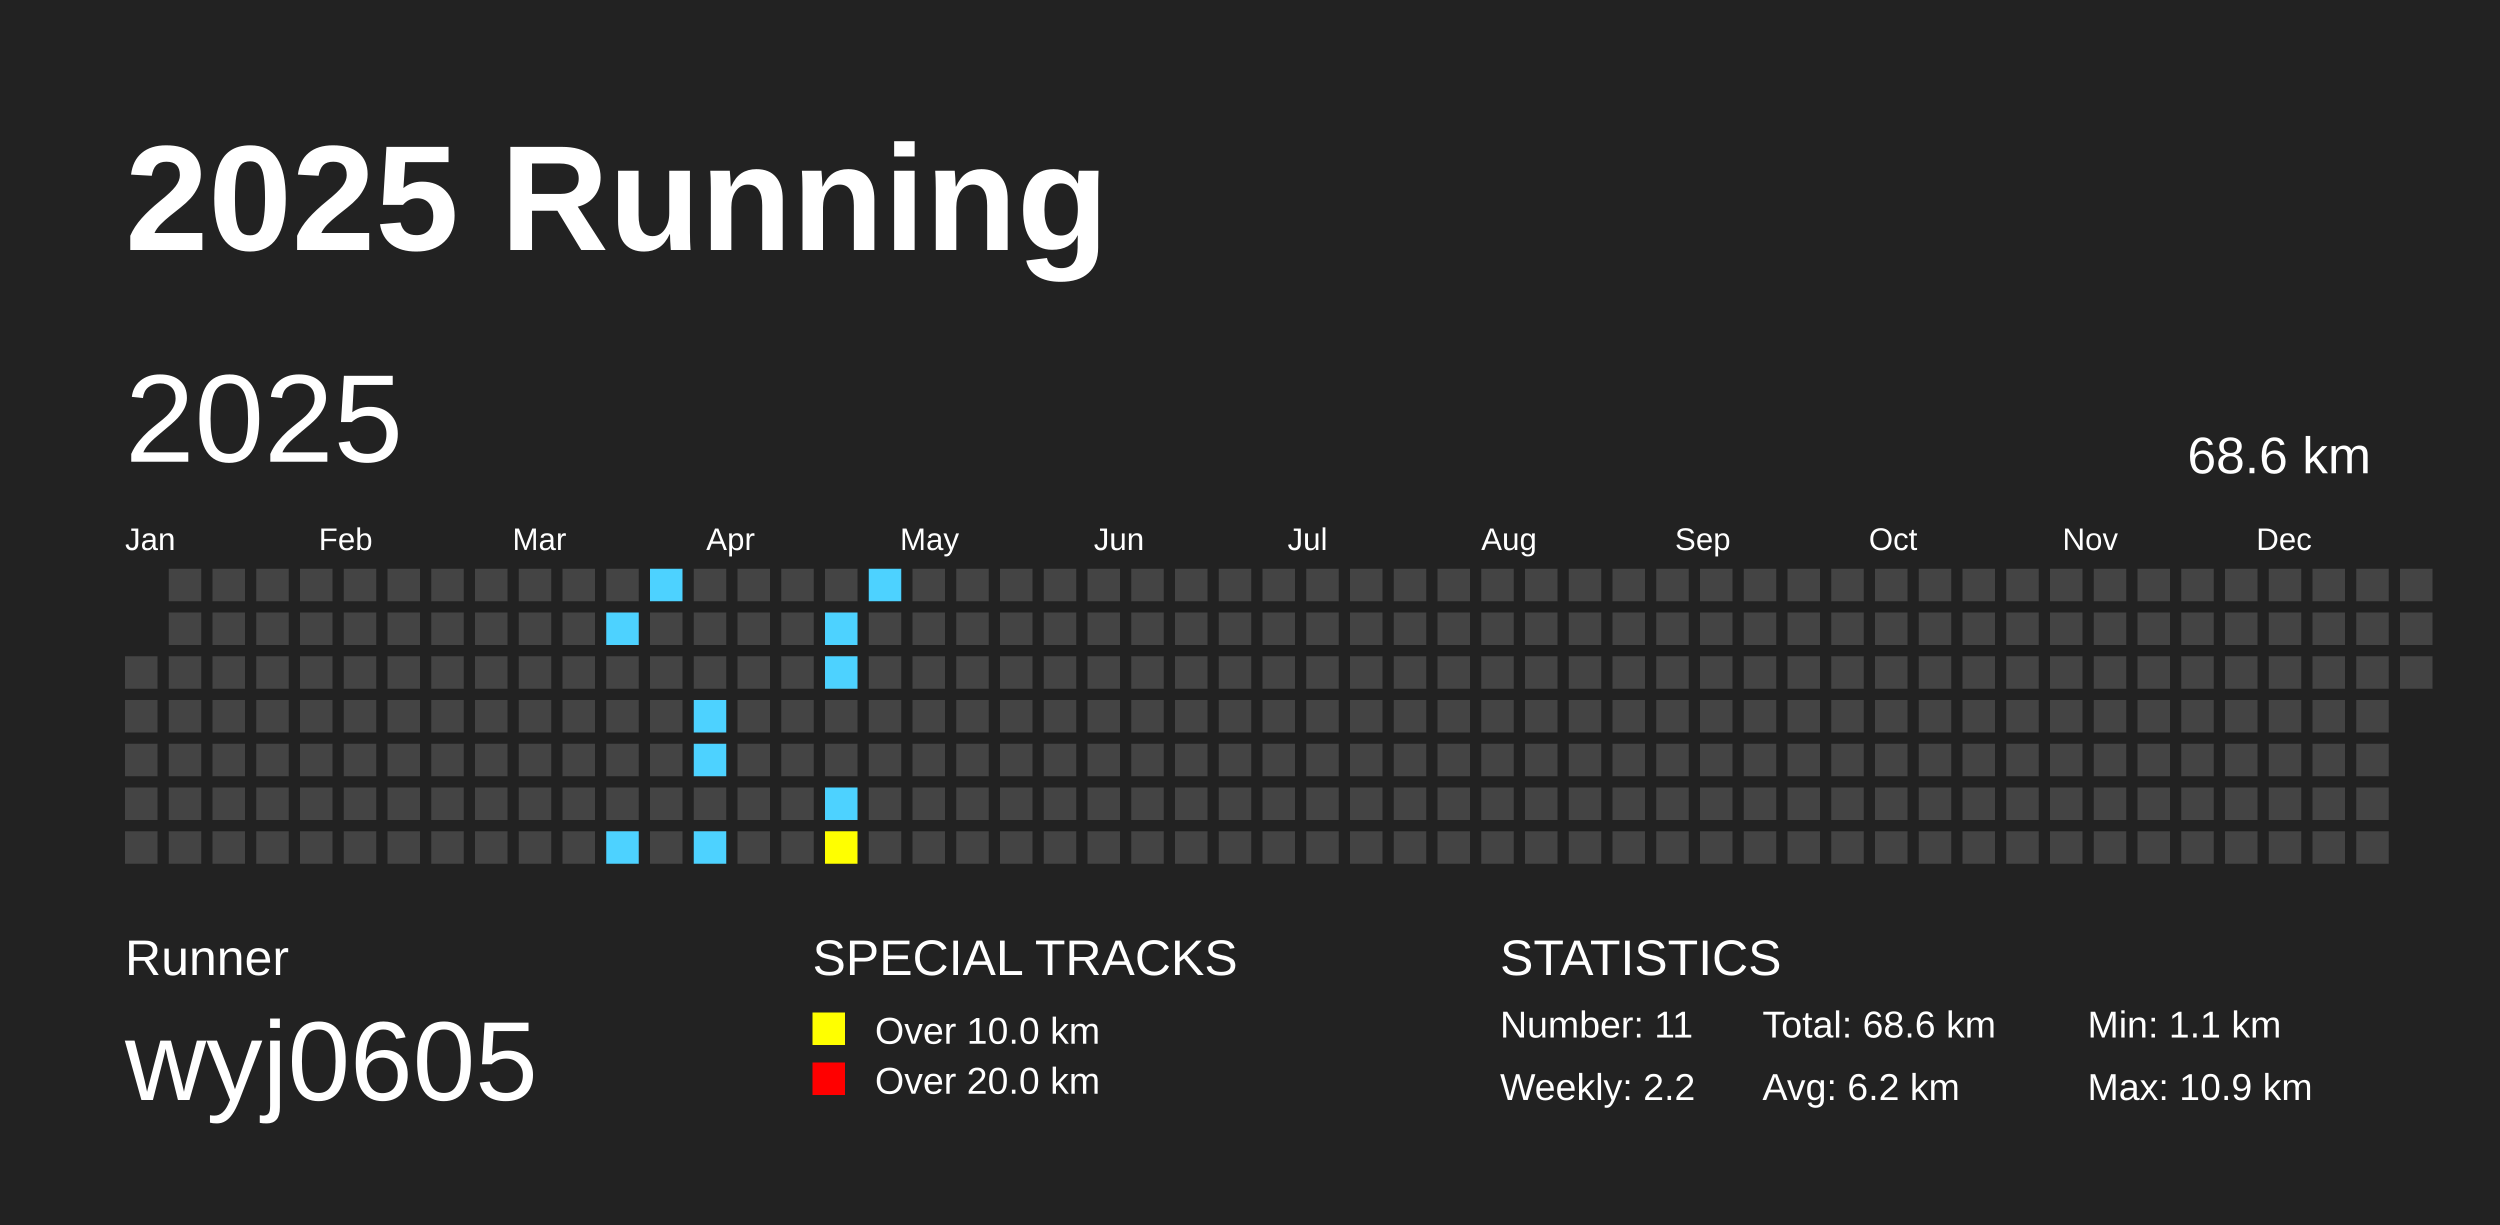
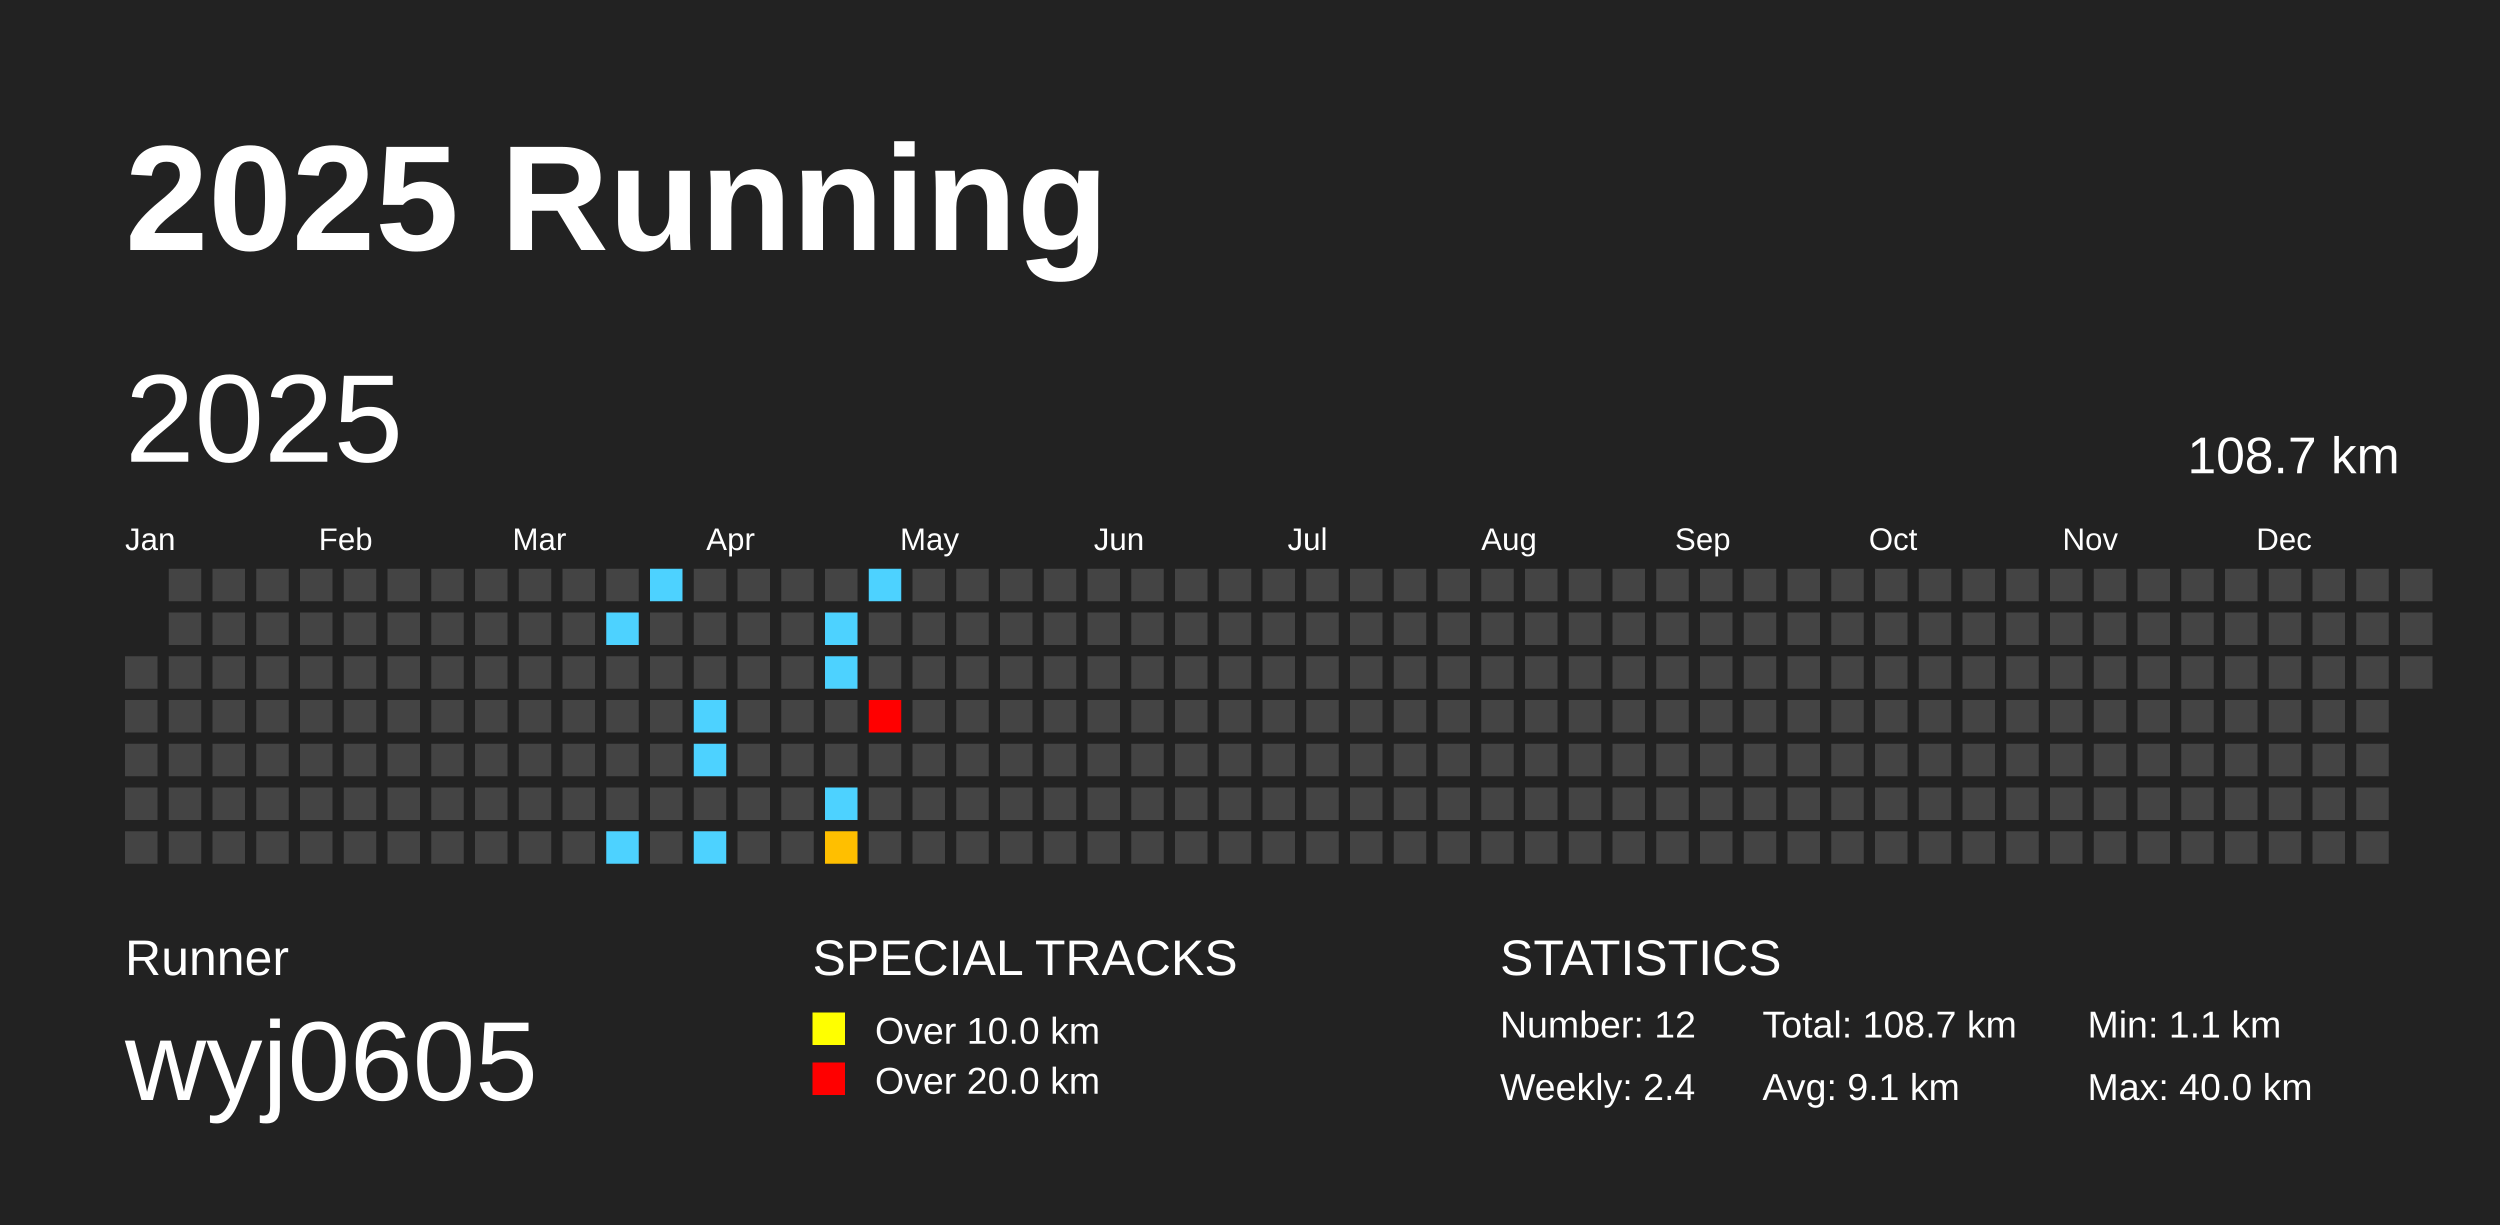
<svg xmlns="http://www.w3.org/2000/svg" baseProfile="full" height="98mm" version="1.1" viewBox="0,0,200,98" width="200mm">
  <defs />
  <rect fill="#222222" height="98" width="200" x="0" y="0" />
  <text fill="#FFFFFF" style="font-size:12px; font-family:Arial; font-weight:bold;" x="10" y="20">2025 Running</text>
  <text fill="#FFFFFF" style="font-size:4px; font-family:Arial" x="10" y="78">Runner</text>
  <text fill="#FFFFFF" style="font-size:9px; font-family:Arial" x="10" y="88">wyj0605</text>
  <text fill="#FFFFFF" style="font-size:4px; font-family:Arial" x="65" y="78">SPECIAL TRACKS</text>
  <rect fill="yellow" height="2.6" width="2.6" x="65" y="81" />
  <text fill="#FFFFFF" style="font-size:3px; font-family:Arial" x="70" y="83.5">Over 10.0 km</text>
  <rect fill="red" height="2.6" width="2.6" x="65" y="85" />
  <text fill="#FFFFFF" style="font-size:3px; font-family:Arial" x="70" y="87.5">Over 20.0 km</text>
  <text fill="#FFFFFF" style="font-size:4px; font-family:Arial" x="120" y="78">STATISTICS</text>
-   <text fill="#FFFFFF" style="font-size:3px; font-family:Arial" x="120" y="83">Number: 11</text>
-   <text fill="#FFFFFF" style="font-size:3px; font-family:Arial" x="120" y="88">Weekly: 2.2</text>
-   <text fill="#FFFFFF" style="font-size:3px; font-family:Arial" x="141" y="83">Total: 68.6 km</text>
-   <text fill="#FFFFFF" style="font-size:3px; font-family:Arial" x="141" y="88">Avg: 6.2 km</text>
+   <text fill="#FFFFFF" style="font-size:3px; font-family:Arial" x="120" y="83">Number: 12</text>
+   <text fill="#FFFFFF" style="font-size:3px; font-family:Arial" x="120" y="88">Weekly: 2.4</text>
+   <text fill="#FFFFFF" style="font-size:3px; font-family:Arial" x="141" y="83">Total: 108.7 km</text>
+   <text fill="#FFFFFF" style="font-size:3px; font-family:Arial" x="141" y="88">Avg: 9.1 km</text>
  <text fill="#FFFFFF" style="font-size:3px; font-family:Arial" x="167" y="83">Min: 1.1 km</text>
-   <text fill="#FFFFFF" style="font-size:3px; font-family:Arial" x="167" y="88">Max: 10.9 km</text>
+   <text fill="#FFFFFF" style="font-size:3px; font-family:Arial" x="167" y="88">Max: 40.0 km</text>
  <text dominant-baseline="hanging" fill="#FFFFFF" style="font-size:10.0px; font-family:Arial;" x="10" y="30">2025</text>
-   <text dominant-baseline="hanging" fill="#FFFFFF" style="font-size:4.125px; font-family:Arial;" x="175" y="35">68.6 km</text>
+   <text dominant-baseline="hanging" fill="#FFFFFF" style="font-size:4.125px; font-family:Arial;" x="175" y="35">108.7 km</text>
  <text fill="#FFFFFF" style="font-size:2.5px; font-family:Arial" x="10.0" y="44">Jan</text>
  <text fill="#FFFFFF" style="font-size:2.5px; font-family:Arial" x="25.5" y="44">Feb</text>
  <text fill="#FFFFFF" style="font-size:2.5px; font-family:Arial" x="41.0" y="44">Mar</text>
  <text fill="#FFFFFF" style="font-size:2.5px; font-family:Arial" x="56.5" y="44">Apr</text>
  <text fill="#FFFFFF" style="font-size:2.5px; font-family:Arial" x="72.0" y="44">May</text>
  <text fill="#FFFFFF" style="font-size:2.5px; font-family:Arial" x="87.5" y="44">Jun</text>
  <text fill="#FFFFFF" style="font-size:2.5px; font-family:Arial" x="103.0" y="44">Jul</text>
  <text fill="#FFFFFF" style="font-size:2.5px; font-family:Arial" x="118.5" y="44">Aug</text>
  <text fill="#FFFFFF" style="font-size:2.5px; font-family:Arial" x="134.0" y="44">Sep</text>
  <text fill="#FFFFFF" style="font-size:2.5px; font-family:Arial" x="149.5" y="44">Oct</text>
  <text fill="#FFFFFF" style="font-size:2.5px; font-family:Arial" x="165.0" y="44">Nov</text>
  <text fill="#FFFFFF" style="font-size:2.5px; font-family:Arial" x="180.5" y="44">Dec</text>
  <rect fill="#444444" height="2.6" width="2.6" x="10.0" y="52.5" />
  <rect fill="#444444" height="2.6" width="2.6" x="10.0" y="56.0" />
  <rect fill="#444444" height="2.6" width="2.6" x="10.0" y="59.5" />
  <rect fill="#444444" height="2.6" width="2.6" x="10.0" y="63.0" />
  <rect fill="#444444" height="2.6" width="2.6" x="10.0" y="66.5" />
  <rect fill="#444444" height="2.6" width="2.6" x="13.5" y="45.5" />
  <rect fill="#444444" height="2.6" width="2.6" x="13.5" y="49.0" />
  <rect fill="#444444" height="2.6" width="2.6" x="13.5" y="52.5" />
  <rect fill="#444444" height="2.6" width="2.6" x="13.5" y="56.0" />
  <rect fill="#444444" height="2.6" width="2.6" x="13.5" y="59.5" />
  <rect fill="#444444" height="2.6" width="2.6" x="13.5" y="63.0" />
  <rect fill="#444444" height="2.6" width="2.6" x="13.5" y="66.5" />
  <rect fill="#444444" height="2.6" width="2.6" x="17.0" y="45.5" />
  <rect fill="#444444" height="2.6" width="2.6" x="17.0" y="49.0" />
  <rect fill="#444444" height="2.6" width="2.6" x="17.0" y="52.5" />
  <rect fill="#444444" height="2.6" width="2.6" x="17.0" y="56.0" />
  <rect fill="#444444" height="2.6" width="2.6" x="17.0" y="59.5" />
  <rect fill="#444444" height="2.6" width="2.6" x="17.0" y="63.0" />
  <rect fill="#444444" height="2.6" width="2.6" x="17.0" y="66.5" />
  <rect fill="#444444" height="2.6" width="2.6" x="20.5" y="45.5" />
  <rect fill="#444444" height="2.6" width="2.6" x="20.5" y="49.0" />
  <rect fill="#444444" height="2.6" width="2.6" x="20.5" y="52.5" />
  <rect fill="#444444" height="2.6" width="2.6" x="20.5" y="56.0" />
  <rect fill="#444444" height="2.6" width="2.6" x="20.5" y="59.5" />
  <rect fill="#444444" height="2.6" width="2.6" x="20.5" y="63.0" />
  <rect fill="#444444" height="2.6" width="2.6" x="20.5" y="66.5" />
  <rect fill="#444444" height="2.6" width="2.6" x="24.0" y="45.5" />
  <rect fill="#444444" height="2.6" width="2.6" x="24.0" y="49.0" />
  <rect fill="#444444" height="2.6" width="2.6" x="24.0" y="52.5" />
  <rect fill="#444444" height="2.6" width="2.6" x="24.0" y="56.0" />
  <rect fill="#444444" height="2.6" width="2.6" x="24.0" y="59.5" />
  <rect fill="#444444" height="2.6" width="2.6" x="24.0" y="63.0" />
  <rect fill="#444444" height="2.6" width="2.6" x="24.0" y="66.5" />
  <rect fill="#444444" height="2.6" width="2.6" x="27.5" y="45.5" />
  <rect fill="#444444" height="2.6" width="2.6" x="27.5" y="49.0" />
  <rect fill="#444444" height="2.6" width="2.6" x="27.5" y="52.5" />
  <rect fill="#444444" height="2.6" width="2.6" x="27.5" y="56.0" />
  <rect fill="#444444" height="2.6" width="2.6" x="27.5" y="59.5" />
  <rect fill="#444444" height="2.6" width="2.6" x="27.5" y="63.0" />
  <rect fill="#444444" height="2.6" width="2.6" x="27.5" y="66.5" />
  <rect fill="#444444" height="2.6" width="2.6" x="31.0" y="45.5" />
  <rect fill="#444444" height="2.6" width="2.6" x="31.0" y="49.0" />
  <rect fill="#444444" height="2.6" width="2.6" x="31.0" y="52.5" />
  <rect fill="#444444" height="2.6" width="2.6" x="31.0" y="56.0" />
  <rect fill="#444444" height="2.6" width="2.6" x="31.0" y="59.5" />
  <rect fill="#444444" height="2.6" width="2.6" x="31.0" y="63.0" />
  <rect fill="#444444" height="2.6" width="2.6" x="31.0" y="66.5" />
  <rect fill="#444444" height="2.6" width="2.6" x="34.5" y="45.5" />
  <rect fill="#444444" height="2.6" width="2.6" x="34.5" y="49.0" />
  <rect fill="#444444" height="2.6" width="2.6" x="34.5" y="52.5" />
  <rect fill="#444444" height="2.6" width="2.6" x="34.5" y="56.0" />
  <rect fill="#444444" height="2.6" width="2.6" x="34.5" y="59.5" />
  <rect fill="#444444" height="2.6" width="2.6" x="34.5" y="63.0" />
  <rect fill="#444444" height="2.6" width="2.6" x="34.5" y="66.5" />
  <rect fill="#444444" height="2.6" width="2.6" x="38.0" y="45.5" />
  <rect fill="#444444" height="2.6" width="2.6" x="38.0" y="49.0" />
  <rect fill="#444444" height="2.6" width="2.6" x="38.0" y="52.5" />
  <rect fill="#444444" height="2.6" width="2.6" x="38.0" y="56.0" />
  <rect fill="#444444" height="2.6" width="2.6" x="38.0" y="59.5" />
  <rect fill="#444444" height="2.6" width="2.6" x="38.0" y="63.0" />
  <rect fill="#444444" height="2.6" width="2.6" x="38.0" y="66.5" />
  <rect fill="#444444" height="2.6" width="2.6" x="41.5" y="45.5" />
  <rect fill="#444444" height="2.6" width="2.6" x="41.5" y="49.0" />
  <rect fill="#444444" height="2.6" width="2.6" x="41.5" y="52.5" />
  <rect fill="#444444" height="2.6" width="2.6" x="41.5" y="56.0" />
  <rect fill="#444444" height="2.6" width="2.6" x="41.5" y="59.5" />
  <rect fill="#444444" height="2.6" width="2.6" x="41.5" y="63.0" />
  <rect fill="#444444" height="2.6" width="2.6" x="41.5" y="66.5" />
  <rect fill="#444444" height="2.6" width="2.6" x="45.0" y="45.5" />
  <rect fill="#444444" height="2.6" width="2.6" x="45.0" y="49.0" />
  <rect fill="#444444" height="2.6" width="2.6" x="45.0" y="52.5" />
  <rect fill="#444444" height="2.6" width="2.6" x="45.0" y="56.0" />
  <rect fill="#444444" height="2.6" width="2.6" x="45.0" y="59.5" />
  <rect fill="#444444" height="2.6" width="2.6" x="45.0" y="63.0" />
  <rect fill="#444444" height="2.6" width="2.6" x="45.0" y="66.5" />
  <rect fill="#444444" height="2.6" width="2.6" x="48.5" y="45.5" />
-   <rect fill="#4DD2FF" height="2.6" width="2.6" x="48.5" y="49.0" />
+   <rect fill="#4dd2ff" height="2.6" width="2.6" x="48.5" y="49.0" />
  <rect fill="#444444" height="2.6" width="2.6" x="48.5" y="52.5" />
  <rect fill="#444444" height="2.6" width="2.6" x="48.5" y="56.0" />
  <rect fill="#444444" height="2.6" width="2.6" x="48.5" y="59.5" />
  <rect fill="#444444" height="2.6" width="2.6" x="48.5" y="63.0" />
-   <rect fill="#4DD2FF" height="2.6" width="2.6" x="48.5" y="66.5" />
-   <rect fill="#4DD2FF" height="2.6" width="2.6" x="52.0" y="45.5" />
+   <rect fill="#4dd2ff" height="2.6" width="2.6" x="48.5" y="66.5" />
+   <rect fill="#4dd2ff" height="2.6" width="2.6" x="52.0" y="45.5" />
  <rect fill="#444444" height="2.6" width="2.6" x="52.0" y="49.0" />
  <rect fill="#444444" height="2.6" width="2.6" x="52.0" y="52.5" />
  <rect fill="#444444" height="2.6" width="2.6" x="52.0" y="56.0" />
  <rect fill="#444444" height="2.6" width="2.6" x="52.0" y="59.5" />
  <rect fill="#444444" height="2.6" width="2.6" x="52.0" y="63.0" />
  <rect fill="#444444" height="2.6" width="2.6" x="52.0" y="66.5" />
  <rect fill="#444444" height="2.6" width="2.6" x="55.5" y="45.5" />
  <rect fill="#444444" height="2.6" width="2.6" x="55.5" y="49.0" />
  <rect fill="#444444" height="2.6" width="2.6" x="55.5" y="52.5" />
-   <rect fill="#4DD2FF" height="2.6" width="2.6" x="55.5" y="56.0" />
-   <rect fill="#4DD2FF" height="2.6" width="2.6" x="55.5" y="59.5" />
+   <rect fill="#4dd2ff" height="2.6" width="2.6" x="55.5" y="56.0" />
+   <rect fill="#4dd2ff" height="2.6" width="2.6" x="55.5" y="59.5" />
  <rect fill="#444444" height="2.6" width="2.6" x="55.5" y="63.0" />
-   <rect fill="#4DD2FF" height="2.6" width="2.6" x="55.5" y="66.5" />
+   <rect fill="#4dd2ff" height="2.6" width="2.6" x="55.5" y="66.5" />
  <rect fill="#444444" height="2.6" width="2.6" x="59.0" y="45.5" />
  <rect fill="#444444" height="2.6" width="2.6" x="59.0" y="49.0" />
  <rect fill="#444444" height="2.6" width="2.6" x="59.0" y="52.5" />
  <rect fill="#444444" height="2.6" width="2.6" x="59.0" y="56.0" />
  <rect fill="#444444" height="2.6" width="2.6" x="59.0" y="59.5" />
  <rect fill="#444444" height="2.6" width="2.6" x="59.0" y="63.0" />
  <rect fill="#444444" height="2.6" width="2.6" x="59.0" y="66.5" />
  <rect fill="#444444" height="2.6" width="2.6" x="62.5" y="45.5" />
  <rect fill="#444444" height="2.6" width="2.6" x="62.5" y="49.0" />
  <rect fill="#444444" height="2.6" width="2.6" x="62.5" y="52.5" />
  <rect fill="#444444" height="2.6" width="2.6" x="62.5" y="56.0" />
  <rect fill="#444444" height="2.6" width="2.6" x="62.5" y="59.5" />
  <rect fill="#444444" height="2.6" width="2.6" x="62.5" y="63.0" />
  <rect fill="#444444" height="2.6" width="2.6" x="62.5" y="66.5" />
  <rect fill="#444444" height="2.6" width="2.6" x="66.0" y="45.5" />
-   <rect fill="#4DD2FF" height="2.6" width="2.6" x="66.0" y="49.0" />
-   <rect fill="#4DD2FF" height="2.6" width="2.6" x="66.0" y="52.5" />
+   <rect fill="#4dd2ff" height="2.6" width="2.6" x="66.0" y="49.0" />
+   <rect fill="#4dd2ff" height="2.6" width="2.6" x="66.0" y="52.5" />
  <rect fill="#444444" height="2.6" width="2.6" x="66.0" y="56.0" />
  <rect fill="#444444" height="2.6" width="2.6" x="66.0" y="59.5" />
-   <rect fill="#4DD2FF" height="2.6" width="2.6" x="66.0" y="63.0" />
-   <rect fill="yellow" height="2.6" width="2.6" x="66.0" y="66.5" />
-   <rect fill="#4DD2FF" height="2.6" width="2.6" x="69.5" y="45.5" />
+   <rect fill="#4dd2ff" height="2.6" width="2.6" x="66.0" y="63.0" />
+   <rect fill="#ffbf00" height="2.6" width="2.6" x="66.0" y="66.5" />
+   <rect fill="#4dd2ff" height="2.6" width="2.6" x="69.5" y="45.5" />
  <rect fill="#444444" height="2.6" width="2.6" x="69.5" y="49.0" />
  <rect fill="#444444" height="2.6" width="2.6" x="69.5" y="52.5" />
-   <rect fill="#444444" height="2.6" width="2.6" x="69.5" y="56.0" />
+   <rect fill="red" height="2.6" width="2.6" x="69.5" y="56.0" />
  <rect fill="#444444" height="2.6" width="2.6" x="69.5" y="59.5" />
  <rect fill="#444444" height="2.6" width="2.6" x="69.5" y="63.0" />
  <rect fill="#444444" height="2.6" width="2.6" x="69.5" y="66.5" />
  <rect fill="#444444" height="2.6" width="2.6" x="73.0" y="45.5" />
  <rect fill="#444444" height="2.6" width="2.6" x="73.0" y="49.0" />
  <rect fill="#444444" height="2.6" width="2.6" x="73.0" y="52.5" />
  <rect fill="#444444" height="2.6" width="2.6" x="73.0" y="56.0" />
  <rect fill="#444444" height="2.6" width="2.6" x="73.0" y="59.5" />
  <rect fill="#444444" height="2.6" width="2.6" x="73.0" y="63.0" />
  <rect fill="#444444" height="2.6" width="2.6" x="73.0" y="66.5" />
  <rect fill="#444444" height="2.6" width="2.6" x="76.5" y="45.5" />
  <rect fill="#444444" height="2.6" width="2.6" x="76.5" y="49.0" />
  <rect fill="#444444" height="2.6" width="2.6" x="76.5" y="52.5" />
  <rect fill="#444444" height="2.6" width="2.6" x="76.5" y="56.0" />
  <rect fill="#444444" height="2.6" width="2.6" x="76.5" y="59.5" />
  <rect fill="#444444" height="2.6" width="2.6" x="76.5" y="63.0" />
  <rect fill="#444444" height="2.6" width="2.6" x="76.5" y="66.5" />
  <rect fill="#444444" height="2.6" width="2.6" x="80.0" y="45.5" />
  <rect fill="#444444" height="2.6" width="2.6" x="80.0" y="49.0" />
  <rect fill="#444444" height="2.6" width="2.6" x="80.0" y="52.5" />
  <rect fill="#444444" height="2.6" width="2.6" x="80.0" y="56.0" />
  <rect fill="#444444" height="2.6" width="2.6" x="80.0" y="59.5" />
  <rect fill="#444444" height="2.6" width="2.6" x="80.0" y="63.0" />
  <rect fill="#444444" height="2.6" width="2.6" x="80.0" y="66.5" />
  <rect fill="#444444" height="2.6" width="2.6" x="83.5" y="45.5" />
  <rect fill="#444444" height="2.6" width="2.6" x="83.5" y="49.0" />
  <rect fill="#444444" height="2.6" width="2.6" x="83.5" y="52.5" />
  <rect fill="#444444" height="2.6" width="2.6" x="83.5" y="56.0" />
  <rect fill="#444444" height="2.6" width="2.6" x="83.5" y="59.5" />
  <rect fill="#444444" height="2.6" width="2.6" x="83.5" y="63.0" />
  <rect fill="#444444" height="2.6" width="2.6" x="83.5" y="66.5" />
  <rect fill="#444444" height="2.6" width="2.6" x="87.0" y="45.5" />
  <rect fill="#444444" height="2.6" width="2.6" x="87.0" y="49.0" />
  <rect fill="#444444" height="2.6" width="2.6" x="87.0" y="52.5" />
  <rect fill="#444444" height="2.6" width="2.6" x="87.0" y="56.0" />
  <rect fill="#444444" height="2.6" width="2.6" x="87.0" y="59.5" />
  <rect fill="#444444" height="2.6" width="2.6" x="87.0" y="63.0" />
  <rect fill="#444444" height="2.6" width="2.6" x="87.0" y="66.5" />
  <rect fill="#444444" height="2.6" width="2.6" x="90.5" y="45.5" />
  <rect fill="#444444" height="2.6" width="2.6" x="90.5" y="49.0" />
  <rect fill="#444444" height="2.6" width="2.6" x="90.5" y="52.5" />
  <rect fill="#444444" height="2.6" width="2.6" x="90.5" y="56.0" />
  <rect fill="#444444" height="2.6" width="2.6" x="90.5" y="59.5" />
  <rect fill="#444444" height="2.6" width="2.6" x="90.5" y="63.0" />
  <rect fill="#444444" height="2.6" width="2.6" x="90.5" y="66.5" />
  <rect fill="#444444" height="2.6" width="2.6" x="94.0" y="45.5" />
  <rect fill="#444444" height="2.6" width="2.6" x="94.0" y="49.0" />
  <rect fill="#444444" height="2.6" width="2.6" x="94.0" y="52.5" />
  <rect fill="#444444" height="2.6" width="2.6" x="94.0" y="56.0" />
  <rect fill="#444444" height="2.6" width="2.6" x="94.0" y="59.5" />
  <rect fill="#444444" height="2.6" width="2.6" x="94.0" y="63.0" />
  <rect fill="#444444" height="2.6" width="2.6" x="94.0" y="66.5" />
  <rect fill="#444444" height="2.6" width="2.6" x="97.5" y="45.5" />
  <rect fill="#444444" height="2.6" width="2.6" x="97.5" y="49.0" />
  <rect fill="#444444" height="2.6" width="2.6" x="97.5" y="52.5" />
  <rect fill="#444444" height="2.6" width="2.6" x="97.5" y="56.0" />
  <rect fill="#444444" height="2.6" width="2.6" x="97.5" y="59.5" />
  <rect fill="#444444" height="2.6" width="2.6" x="97.5" y="63.0" />
  <rect fill="#444444" height="2.6" width="2.6" x="97.5" y="66.5" />
  <rect fill="#444444" height="2.6" width="2.6" x="101.0" y="45.5" />
  <rect fill="#444444" height="2.6" width="2.6" x="101.0" y="49.0" />
  <rect fill="#444444" height="2.6" width="2.6" x="101.0" y="52.5" />
  <rect fill="#444444" height="2.6" width="2.6" x="101.0" y="56.0" />
  <rect fill="#444444" height="2.6" width="2.6" x="101.0" y="59.5" />
  <rect fill="#444444" height="2.6" width="2.6" x="101.0" y="63.0" />
  <rect fill="#444444" height="2.6" width="2.6" x="101.0" y="66.5" />
  <rect fill="#444444" height="2.6" width="2.6" x="104.5" y="45.5" />
  <rect fill="#444444" height="2.6" width="2.6" x="104.5" y="49.0" />
  <rect fill="#444444" height="2.6" width="2.6" x="104.5" y="52.5" />
  <rect fill="#444444" height="2.6" width="2.6" x="104.5" y="56.0" />
  <rect fill="#444444" height="2.6" width="2.6" x="104.5" y="59.5" />
  <rect fill="#444444" height="2.6" width="2.6" x="104.5" y="63.0" />
  <rect fill="#444444" height="2.6" width="2.6" x="104.5" y="66.5" />
  <rect fill="#444444" height="2.6" width="2.6" x="108.0" y="45.5" />
  <rect fill="#444444" height="2.6" width="2.6" x="108.0" y="49.0" />
  <rect fill="#444444" height="2.6" width="2.6" x="108.0" y="52.5" />
  <rect fill="#444444" height="2.6" width="2.6" x="108.0" y="56.0" />
  <rect fill="#444444" height="2.6" width="2.6" x="108.0" y="59.5" />
  <rect fill="#444444" height="2.6" width="2.6" x="108.0" y="63.0" />
  <rect fill="#444444" height="2.6" width="2.6" x="108.0" y="66.5" />
  <rect fill="#444444" height="2.6" width="2.6" x="111.5" y="45.5" />
  <rect fill="#444444" height="2.6" width="2.6" x="111.5" y="49.0" />
  <rect fill="#444444" height="2.6" width="2.6" x="111.5" y="52.5" />
  <rect fill="#444444" height="2.6" width="2.6" x="111.5" y="56.0" />
  <rect fill="#444444" height="2.6" width="2.6" x="111.5" y="59.5" />
  <rect fill="#444444" height="2.6" width="2.6" x="111.5" y="63.0" />
  <rect fill="#444444" height="2.6" width="2.6" x="111.5" y="66.5" />
  <rect fill="#444444" height="2.6" width="2.6" x="115.0" y="45.5" />
  <rect fill="#444444" height="2.6" width="2.6" x="115.0" y="49.0" />
  <rect fill="#444444" height="2.6" width="2.6" x="115.0" y="52.5" />
  <rect fill="#444444" height="2.6" width="2.6" x="115.0" y="56.0" />
  <rect fill="#444444" height="2.6" width="2.6" x="115.0" y="59.5" />
  <rect fill="#444444" height="2.6" width="2.6" x="115.0" y="63.0" />
  <rect fill="#444444" height="2.6" width="2.6" x="115.0" y="66.5" />
  <rect fill="#444444" height="2.6" width="2.6" x="118.5" y="45.5" />
  <rect fill="#444444" height="2.6" width="2.6" x="118.5" y="49.0" />
  <rect fill="#444444" height="2.6" width="2.6" x="118.5" y="52.5" />
  <rect fill="#444444" height="2.6" width="2.6" x="118.5" y="56.0" />
  <rect fill="#444444" height="2.6" width="2.6" x="118.5" y="59.5" />
  <rect fill="#444444" height="2.6" width="2.6" x="118.5" y="63.0" />
  <rect fill="#444444" height="2.6" width="2.6" x="118.5" y="66.5" />
  <rect fill="#444444" height="2.6" width="2.6" x="122.0" y="45.5" />
  <rect fill="#444444" height="2.6" width="2.6" x="122.0" y="49.0" />
  <rect fill="#444444" height="2.6" width="2.6" x="122.0" y="52.5" />
  <rect fill="#444444" height="2.6" width="2.6" x="122.0" y="56.0" />
  <rect fill="#444444" height="2.6" width="2.6" x="122.0" y="59.5" />
  <rect fill="#444444" height="2.6" width="2.6" x="122.0" y="63.0" />
  <rect fill="#444444" height="2.6" width="2.6" x="122.0" y="66.5" />
  <rect fill="#444444" height="2.6" width="2.6" x="125.5" y="45.5" />
  <rect fill="#444444" height="2.6" width="2.6" x="125.5" y="49.0" />
  <rect fill="#444444" height="2.6" width="2.6" x="125.5" y="52.5" />
  <rect fill="#444444" height="2.6" width="2.6" x="125.5" y="56.0" />
  <rect fill="#444444" height="2.6" width="2.6" x="125.5" y="59.5" />
  <rect fill="#444444" height="2.6" width="2.6" x="125.5" y="63.0" />
  <rect fill="#444444" height="2.6" width="2.6" x="125.5" y="66.5" />
  <rect fill="#444444" height="2.6" width="2.6" x="129.0" y="45.5" />
  <rect fill="#444444" height="2.6" width="2.6" x="129.0" y="49.0" />
  <rect fill="#444444" height="2.6" width="2.6" x="129.0" y="52.5" />
  <rect fill="#444444" height="2.6" width="2.6" x="129.0" y="56.0" />
  <rect fill="#444444" height="2.6" width="2.6" x="129.0" y="59.5" />
  <rect fill="#444444" height="2.6" width="2.6" x="129.0" y="63.0" />
  <rect fill="#444444" height="2.6" width="2.6" x="129.0" y="66.5" />
  <rect fill="#444444" height="2.6" width="2.6" x="132.5" y="45.5" />
  <rect fill="#444444" height="2.6" width="2.6" x="132.5" y="49.0" />
  <rect fill="#444444" height="2.6" width="2.6" x="132.5" y="52.5" />
  <rect fill="#444444" height="2.6" width="2.6" x="132.5" y="56.0" />
  <rect fill="#444444" height="2.6" width="2.6" x="132.5" y="59.5" />
  <rect fill="#444444" height="2.6" width="2.6" x="132.5" y="63.0" />
  <rect fill="#444444" height="2.6" width="2.6" x="132.5" y="66.5" />
  <rect fill="#444444" height="2.6" width="2.6" x="136.0" y="45.5" />
  <rect fill="#444444" height="2.6" width="2.6" x="136.0" y="49.0" />
  <rect fill="#444444" height="2.6" width="2.6" x="136.0" y="52.5" />
  <rect fill="#444444" height="2.6" width="2.6" x="136.0" y="56.0" />
  <rect fill="#444444" height="2.6" width="2.6" x="136.0" y="59.5" />
  <rect fill="#444444" height="2.6" width="2.6" x="136.0" y="63.0" />
  <rect fill="#444444" height="2.6" width="2.6" x="136.0" y="66.5" />
  <rect fill="#444444" height="2.6" width="2.6" x="139.5" y="45.5" />
  <rect fill="#444444" height="2.6" width="2.6" x="139.5" y="49.0" />
  <rect fill="#444444" height="2.6" width="2.6" x="139.5" y="52.5" />
  <rect fill="#444444" height="2.6" width="2.6" x="139.5" y="56.0" />
  <rect fill="#444444" height="2.6" width="2.6" x="139.5" y="59.5" />
  <rect fill="#444444" height="2.6" width="2.6" x="139.5" y="63.0" />
  <rect fill="#444444" height="2.6" width="2.6" x="139.5" y="66.5" />
  <rect fill="#444444" height="2.6" width="2.6" x="143.0" y="45.5" />
  <rect fill="#444444" height="2.6" width="2.6" x="143.0" y="49.0" />
  <rect fill="#444444" height="2.6" width="2.6" x="143.0" y="52.5" />
  <rect fill="#444444" height="2.6" width="2.6" x="143.0" y="56.0" />
  <rect fill="#444444" height="2.6" width="2.6" x="143.0" y="59.5" />
  <rect fill="#444444" height="2.6" width="2.6" x="143.0" y="63.0" />
  <rect fill="#444444" height="2.6" width="2.6" x="143.0" y="66.5" />
  <rect fill="#444444" height="2.6" width="2.6" x="146.5" y="45.5" />
  <rect fill="#444444" height="2.6" width="2.6" x="146.5" y="49.0" />
  <rect fill="#444444" height="2.6" width="2.6" x="146.5" y="52.5" />
  <rect fill="#444444" height="2.6" width="2.6" x="146.5" y="56.0" />
  <rect fill="#444444" height="2.6" width="2.6" x="146.5" y="59.5" />
  <rect fill="#444444" height="2.6" width="2.6" x="146.5" y="63.0" />
  <rect fill="#444444" height="2.6" width="2.6" x="146.5" y="66.5" />
  <rect fill="#444444" height="2.6" width="2.6" x="150.0" y="45.5" />
  <rect fill="#444444" height="2.6" width="2.6" x="150.0" y="49.0" />
  <rect fill="#444444" height="2.6" width="2.6" x="150.0" y="52.5" />
  <rect fill="#444444" height="2.6" width="2.6" x="150.0" y="56.0" />
  <rect fill="#444444" height="2.6" width="2.6" x="150.0" y="59.5" />
  <rect fill="#444444" height="2.6" width="2.6" x="150.0" y="63.0" />
  <rect fill="#444444" height="2.6" width="2.6" x="150.0" y="66.5" />
  <rect fill="#444444" height="2.6" width="2.6" x="153.5" y="45.5" />
  <rect fill="#444444" height="2.6" width="2.6" x="153.5" y="49.0" />
  <rect fill="#444444" height="2.6" width="2.6" x="153.5" y="52.5" />
  <rect fill="#444444" height="2.6" width="2.6" x="153.5" y="56.0" />
  <rect fill="#444444" height="2.6" width="2.6" x="153.5" y="59.5" />
  <rect fill="#444444" height="2.6" width="2.6" x="153.5" y="63.0" />
  <rect fill="#444444" height="2.6" width="2.6" x="153.5" y="66.5" />
  <rect fill="#444444" height="2.6" width="2.6" x="157.0" y="45.5" />
  <rect fill="#444444" height="2.6" width="2.6" x="157.0" y="49.0" />
  <rect fill="#444444" height="2.6" width="2.6" x="157.0" y="52.5" />
  <rect fill="#444444" height="2.6" width="2.6" x="157.0" y="56.0" />
  <rect fill="#444444" height="2.6" width="2.6" x="157.0" y="59.5" />
  <rect fill="#444444" height="2.6" width="2.6" x="157.0" y="63.0" />
  <rect fill="#444444" height="2.6" width="2.6" x="157.0" y="66.5" />
  <rect fill="#444444" height="2.6" width="2.6" x="160.5" y="45.5" />
  <rect fill="#444444" height="2.6" width="2.6" x="160.5" y="49.0" />
  <rect fill="#444444" height="2.6" width="2.6" x="160.5" y="52.5" />
  <rect fill="#444444" height="2.6" width="2.6" x="160.5" y="56.0" />
  <rect fill="#444444" height="2.6" width="2.6" x="160.5" y="59.5" />
  <rect fill="#444444" height="2.6" width="2.6" x="160.5" y="63.0" />
  <rect fill="#444444" height="2.6" width="2.6" x="160.5" y="66.5" />
  <rect fill="#444444" height="2.6" width="2.6" x="164.0" y="45.5" />
  <rect fill="#444444" height="2.6" width="2.6" x="164.0" y="49.0" />
  <rect fill="#444444" height="2.6" width="2.6" x="164.0" y="52.5" />
  <rect fill="#444444" height="2.6" width="2.6" x="164.0" y="56.0" />
  <rect fill="#444444" height="2.6" width="2.6" x="164.0" y="59.5" />
  <rect fill="#444444" height="2.6" width="2.6" x="164.0" y="63.0" />
  <rect fill="#444444" height="2.6" width="2.6" x="164.0" y="66.5" />
  <rect fill="#444444" height="2.6" width="2.6" x="167.5" y="45.5" />
  <rect fill="#444444" height="2.6" width="2.6" x="167.5" y="49.0" />
  <rect fill="#444444" height="2.6" width="2.6" x="167.5" y="52.5" />
  <rect fill="#444444" height="2.6" width="2.6" x="167.5" y="56.0" />
  <rect fill="#444444" height="2.6" width="2.6" x="167.5" y="59.5" />
  <rect fill="#444444" height="2.6" width="2.6" x="167.5" y="63.0" />
  <rect fill="#444444" height="2.6" width="2.6" x="167.5" y="66.5" />
  <rect fill="#444444" height="2.6" width="2.6" x="171.0" y="45.5" />
  <rect fill="#444444" height="2.6" width="2.6" x="171.0" y="49.0" />
  <rect fill="#444444" height="2.6" width="2.6" x="171.0" y="52.5" />
  <rect fill="#444444" height="2.6" width="2.6" x="171.0" y="56.0" />
  <rect fill="#444444" height="2.6" width="2.6" x="171.0" y="59.5" />
  <rect fill="#444444" height="2.6" width="2.6" x="171.0" y="63.0" />
  <rect fill="#444444" height="2.6" width="2.6" x="171.0" y="66.5" />
  <rect fill="#444444" height="2.6" width="2.6" x="174.5" y="45.5" />
  <rect fill="#444444" height="2.6" width="2.6" x="174.5" y="49.0" />
  <rect fill="#444444" height="2.6" width="2.6" x="174.5" y="52.5" />
  <rect fill="#444444" height="2.6" width="2.6" x="174.5" y="56.0" />
  <rect fill="#444444" height="2.6" width="2.6" x="174.5" y="59.5" />
  <rect fill="#444444" height="2.6" width="2.6" x="174.5" y="63.0" />
  <rect fill="#444444" height="2.6" width="2.6" x="174.5" y="66.5" />
  <rect fill="#444444" height="2.6" width="2.6" x="178.0" y="45.5" />
  <rect fill="#444444" height="2.6" width="2.6" x="178.0" y="49.0" />
  <rect fill="#444444" height="2.6" width="2.6" x="178.0" y="52.5" />
  <rect fill="#444444" height="2.6" width="2.6" x="178.0" y="56.0" />
  <rect fill="#444444" height="2.6" width="2.6" x="178.0" y="59.5" />
  <rect fill="#444444" height="2.6" width="2.6" x="178.0" y="63.0" />
  <rect fill="#444444" height="2.6" width="2.6" x="178.0" y="66.5" />
  <rect fill="#444444" height="2.6" width="2.6" x="181.5" y="45.5" />
  <rect fill="#444444" height="2.6" width="2.6" x="181.5" y="49.0" />
  <rect fill="#444444" height="2.6" width="2.6" x="181.5" y="52.5" />
  <rect fill="#444444" height="2.6" width="2.6" x="181.5" y="56.0" />
  <rect fill="#444444" height="2.6" width="2.6" x="181.5" y="59.5" />
  <rect fill="#444444" height="2.6" width="2.6" x="181.5" y="63.0" />
  <rect fill="#444444" height="2.6" width="2.6" x="181.5" y="66.5" />
  <rect fill="#444444" height="2.6" width="2.6" x="185.0" y="45.5" />
  <rect fill="#444444" height="2.6" width="2.6" x="185.0" y="49.0" />
  <rect fill="#444444" height="2.6" width="2.6" x="185.0" y="52.5" />
  <rect fill="#444444" height="2.6" width="2.6" x="185.0" y="56.0" />
  <rect fill="#444444" height="2.6" width="2.6" x="185.0" y="59.5" />
  <rect fill="#444444" height="2.6" width="2.6" x="185.0" y="63.0" />
  <rect fill="#444444" height="2.6" width="2.6" x="185.0" y="66.5" />
  <rect fill="#444444" height="2.6" width="2.6" x="188.5" y="45.5" />
  <rect fill="#444444" height="2.6" width="2.6" x="188.5" y="49.0" />
  <rect fill="#444444" height="2.6" width="2.6" x="188.5" y="52.5" />
  <rect fill="#444444" height="2.6" width="2.6" x="188.5" y="56.0" />
  <rect fill="#444444" height="2.6" width="2.6" x="188.5" y="59.5" />
  <rect fill="#444444" height="2.6" width="2.6" x="188.5" y="63.0" />
  <rect fill="#444444" height="2.6" width="2.6" x="188.5" y="66.5" />
  <rect fill="#444444" height="2.6" width="2.6" x="192.0" y="45.5" />
  <rect fill="#444444" height="2.6" width="2.6" x="192.0" y="49.0" />
  <rect fill="#444444" height="2.6" width="2.6" x="192.0" y="52.5" />
</svg>
